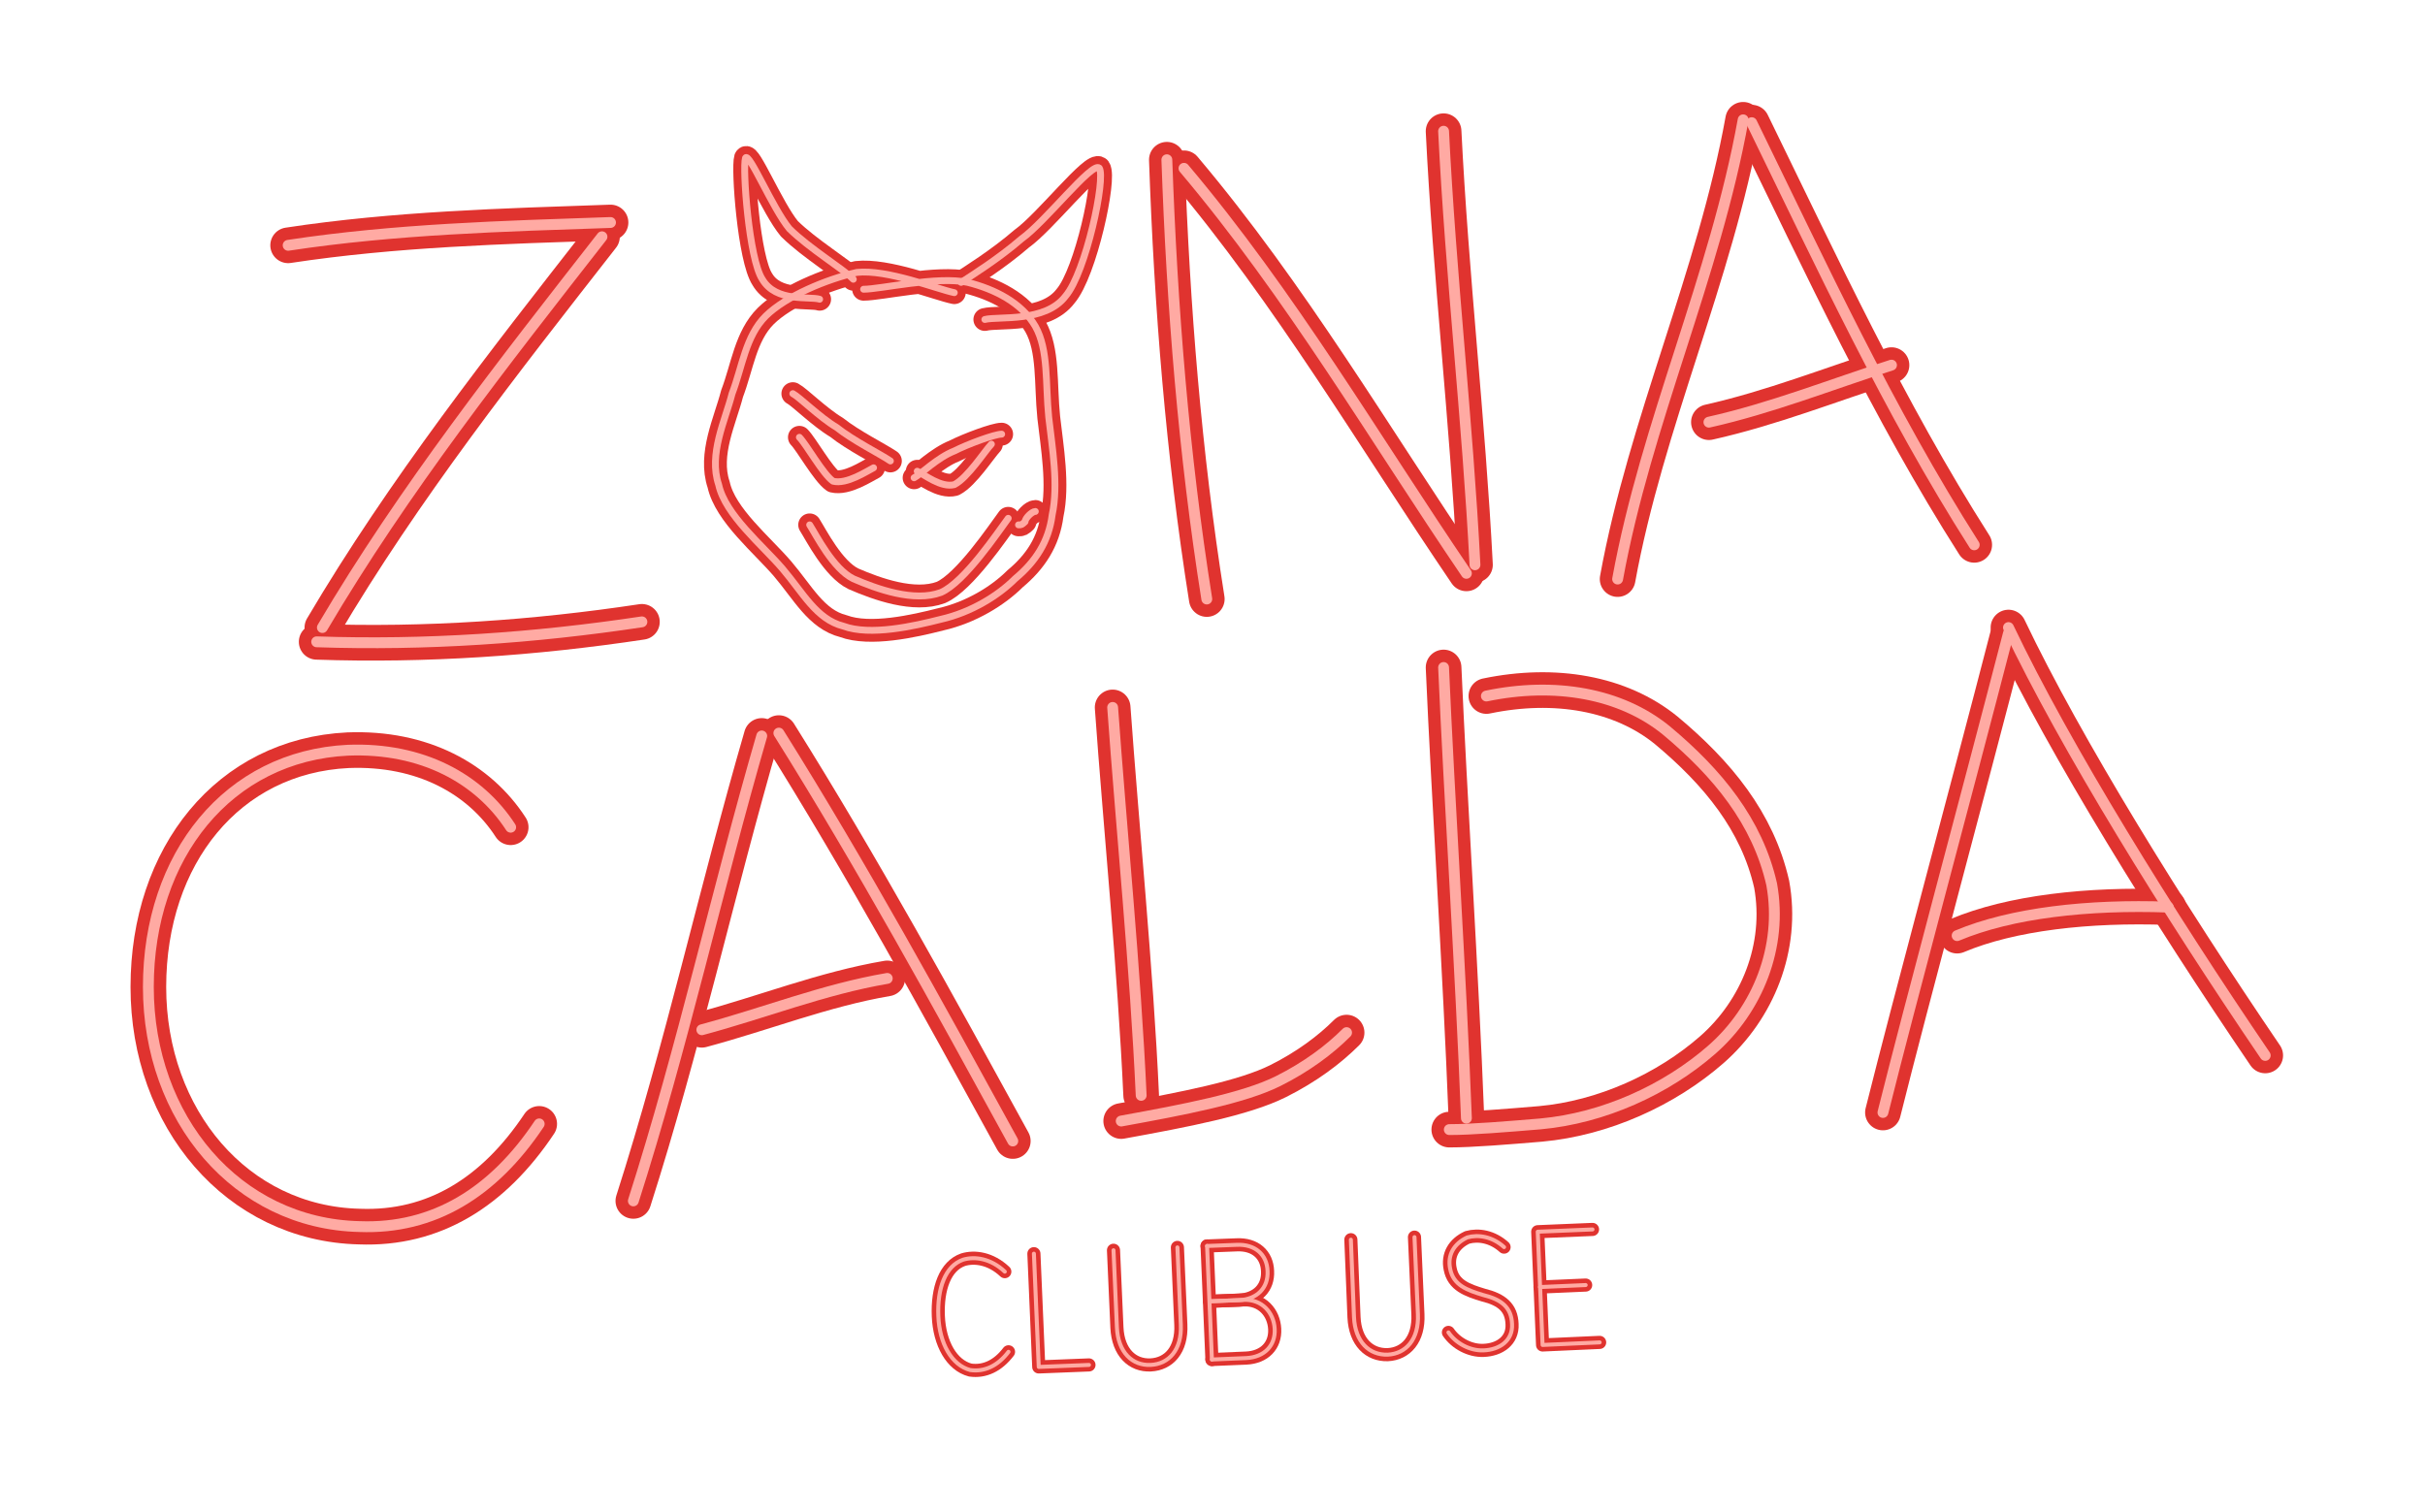
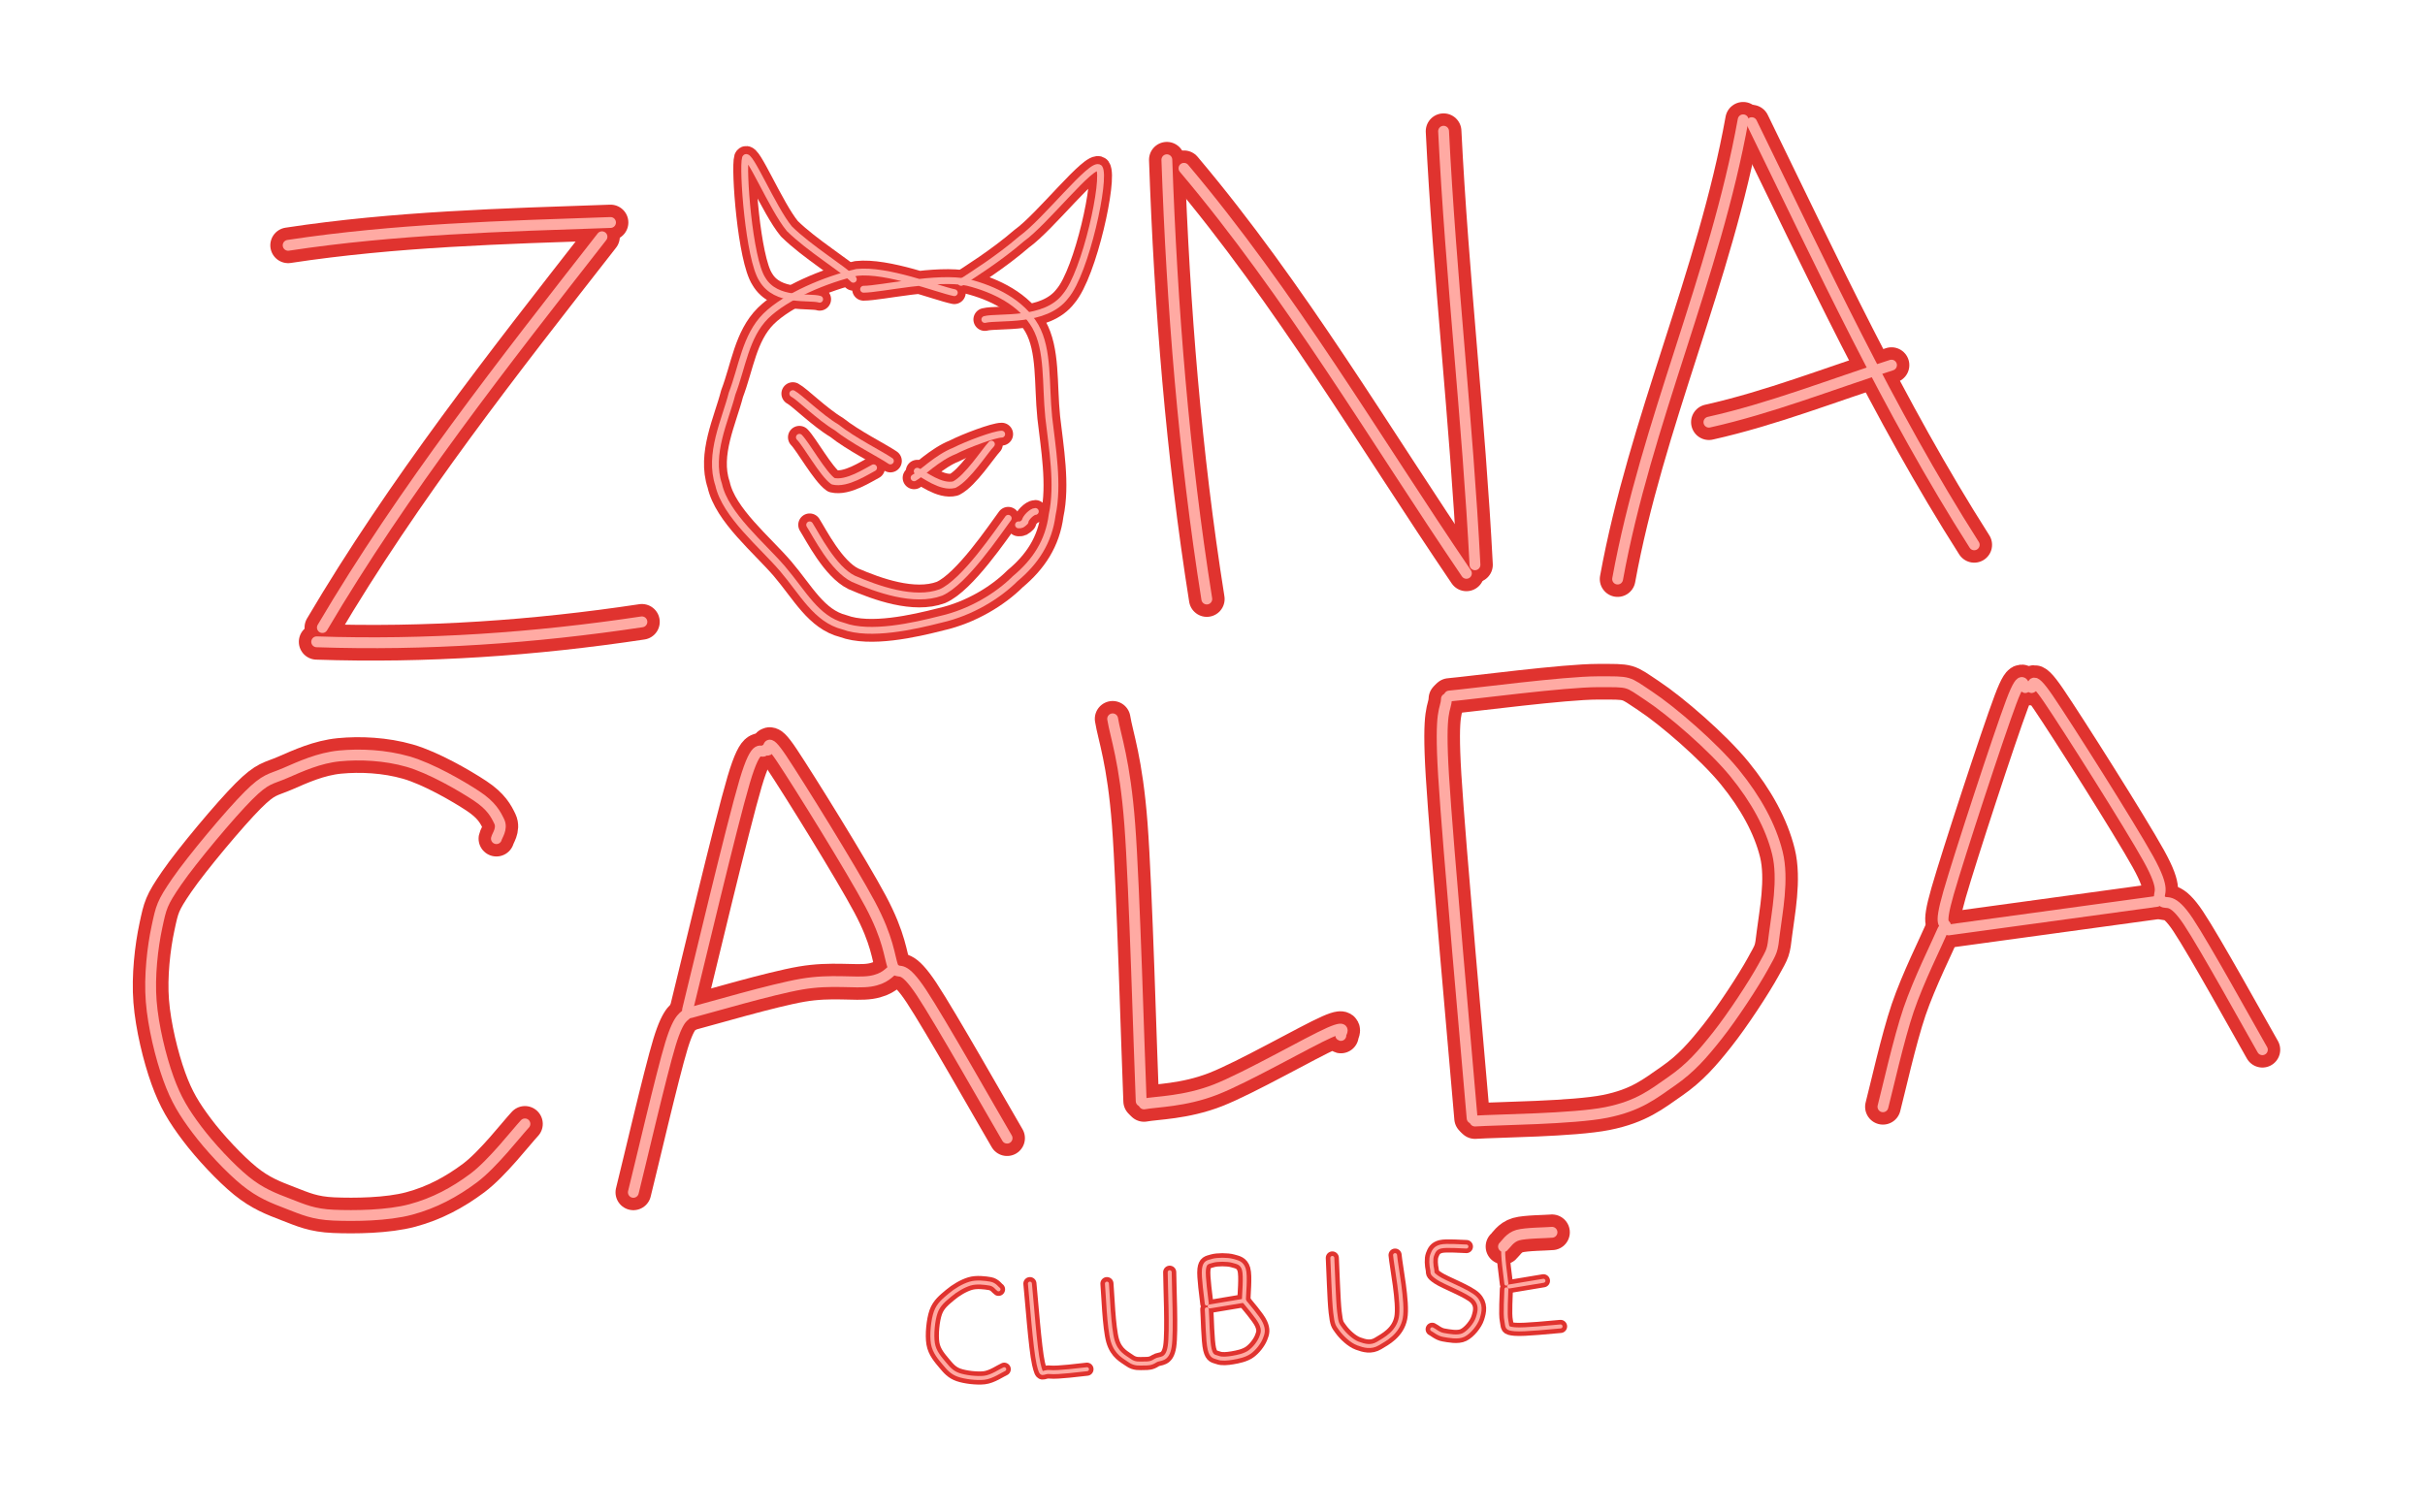
<svg xmlns="http://www.w3.org/2000/svg" viewBox="100 120 850 530" width="3400" height="2120" fill="none" stroke-linecap="round" stroke-linejoin="round">
  <g stroke="#e0332f" stroke-width="12.5">
    <path d="M201 206C238.5 200.3 276.2 199.3 314 198" />
    <path d="M311 203C276.4 247.3 241.6 291.5 213 340" />
    <path d="M211 345C249.2 346.3 287.2 343.7 325 338" />
    <path d="M509 176C510.8 227.6 514.9 279 523 330" />
    <path d="M515 179C552.4 223.3 581.6 273.3 614 321" />
    <path d="M606 166C608.5 216.7 614.4 267.3 617 318" />
    <path d="M667 323C677 268.1 701.1 217 711 162" />
    <path d="M714 163C738.5 213.1 761.9 263.8 792 311" />
    <path d="M699 268C720.9 263.1 741.7 254.8 763 248" />
-     <path d="M279 410C268 393 248 382 222 383C180 385 152 420 152 466C152 512 183 549 226 550C252 551 273 538 289 514" />
-     <path d="M322 541C339.2 487.3 351.3 432.1 367 378" />
-     <path d="M373 377C402.2 423.6 428.6 471.8 455 520" />
-     <path d="M346 481C367.7 475.2 388.7 466.8 411 463" />
-     <path d="M490 368C493 410 498 460 500 504" />
-     <path d="M493 513C515 509 536 505 548 499C558 494 566 488 572 482" />
-     <path d="M606 354C608 400 612 460 614 512" />
-     <path d="M621 364C645 359 668 363 684 376C702 391 716 408 721 430C725 452 716 474 700 488C684 502 662 512 640 514C628 515 616 516 608 516" />
-     <path d="M760 510C770 470 789 400 804 342" />
-     <path d="M804 340C824 382 860 440 894 490" />
-     <path d="M786 448C805 440 832 437 860 438" />
+     <path d="M782 445C782.2 443.0 779.2 446.2 783.0 433.0C786.8 419.8 800.5 378.0 805.0 366.0C809.5 354.0 809.2 361.8 810.0 361.0" />
+     <path d="M501 507C505.2 506.2 515.2 506.2 526.0 502.0C536.8 497.8 558.7 485.2 566.0 482.0C573.3 478.8 569.3 482.8 570.0 483.0" />
+     <path d="M857 435C856.3 432.7 859.5 432.7 853.0 421.0C846.5 409.3 824.8 375.0 818.0 365.0C811.2 355.0 813.0 361.7 812.0 361.0" />
+     <path d="M616 512C614.3 492.0 607.5 416.5 606.0 392.0C604.5 367.5 606.8 369.5 607.0 365.0" />
+     <path d="M893 488C888.7 480.5 872.8 451.7 867.0 443.0C861.2 434.3 859.5 437.2 858.0 436.0" />
+     <path d="M627 557C627.8 556.3 629.2 553.8 632.0 553.0C634.8 552.2 642.0 552.2 644.0 552.0" />
+     <path d="M414 460C415.5 461.3 416.5 458.2 423.0 468.0C429.5 477.8 448.0 510.5 453.0 519.0" />
+     <path d="M617 513C624.7 512.5 651.5 512.3 663.0 510.0C674.5 507.7 679.5 503.5 686.0 499.0C692.5 494.5 696.7 489.7 702.0 483.0C707.3 476.3 714.7 465.0 718.0 459.0C721.3 453.0 721.2 453.7 722.0 447.0C722.8 440.3 725.3 428.3 723.0 419.0C720.7 409.7 715.5 400.2 708.0 391.0C700.5 381.8 686.0 369.3 678.0 364.0C670.0 358.7 671.7 359.0 660.0 359.0C648.3 359.0 616.7 363.2 608.0 364.0" />
+     <path d="M856 436L783 446" />
+     <path d="M413 460C411.7 460.7 410.3 463.2 405.0 464.0C399.7 464.8 391.5 463.2 381.0 465.0C370.5 466.8 348.5 473.3 342.0 475.0" />
+     <path d="M341 474C344.3 460.7 356.5 409.2 361.0 394.0C365.5 378.8 366.8 384.8 368.0 383.0" />
+     <path d="M322 538C324.2 529.3 331.8 496.5 335.0 486.0C338.2 475.5 340.0 476.8 341.0 475.0" />
+     <path d="M369 383C369.8 383.5 368.0 377.0 374.0 386.0C380.0 395.0 398.5 424.8 405.0 437.0C411.5 449.2 411.7 455.3 413.0 459.0" />
+     <path d="M760 508C761.5 502.3 765.5 484.3 769.0 474.0C772.5 463.7 779.0 450.7 781.0 446.0" />
+     <path d="M274 414C274.2 413.0 276.2 410.5 275.0 408.0C273.8 405.5 272.3 402.5 267.0 399.0C261.7 395.5 251.0 389.3 243.0 387.0C235.0 384.7 226.2 384.3 219.0 385.0C211.8 385.7 205.3 388.7 200.0 391.0C194.7 393.3 193.3 392.7 187.0 399.0C180.7 405.3 167.3 421.3 162.0 429.0C156.7 436.7 156.5 438.0 155.0 445.0C153.5 452.0 152.3 462.2 153.0 471.0C153.7 479.8 156.3 490.5 159.0 498.0C161.7 505.5 164.5 510.0 169.0 516.0C173.5 522.0 180.7 529.7 186.0 534.0C191.3 538.3 195.8 540.0 201.0 542.0C206.2 544.0 209.8 545.7 217.0 546.0C224.2 546.3 235.8 546.2 244.0 544.0C252.2 541.8 259.3 538.0 266.0 533.0C272.7 528.0 281.0 517.2 284.0 514.0" />
+     <path d="M500 506C499.3 489.8 497.7 431.3 496.0 409.0C494.3 386.7 491.0 378.2 490.0 372.0" />
  </g>
  <g stroke="#e0332f" stroke-width="8">
    <path d="M402.7 221.4C408.6 221.4 428.6 216.7 439.2 219C448.7 221.4 458.1 226.1 462.9 234.4C467.6 242.7 466.4 254.5 467.6 266.3C468.8 276.9 471.1 289.9 468.8 300.5C467.6 309.9 462.9 317 455.8 322.9C449.9 328.8 440.4 334.7 429.8 337.1C420.4 339.5 405 343 395.6 339.5C386.1 337.1 381.4 327.7 374.3 319.4C367.2 311.1 354.2 300.5 351.9 289.9C348.3 279.2 354.2 267.4 356.6 258C360.2 248.6 361.3 237.9 368.4 230.8C375.5 223.8 389.7 217.9 400.3 215.5C410.9 214.3 428.6 221.4 434.5 222.6" />
    <path d="M387.3 224.9C383.8 223.8 372 226.1 367.2 217.9C362.5 210.8 360.2 178.9 361.3 175.4C362.5 173 370.8 193.1 376.7 200.2C383.8 207.2 395.6 214.3 399.1 217.9" />
    <path d="M445.2 232C449.9 230.8 466.4 233.2 473.5 223.8C480.6 215.5 487.7 182.4 485.3 178.9C482.9 176.5 466.4 197.8 458.1 203.7C449.9 210.8 440.4 216.7 436.9 219" />
    <path d="M377.9 258C380.2 259.2 387.3 266.3 393.2 269.8C399.1 274.5 408.6 279.2 412.1 281.6" />
    <path d="M380.2 273.3C382.6 275.7 388.5 286.3 392 288.7C396.8 289.9 403.8 285.2 406.2 284" />
    <path d="M451.1 272.2C448.7 272.2 439.2 275.7 434.5 278.1C428.6 280.4 422.7 286.3 420.4 287.5" />
    <path d="M447.5 275.7C445.2 278.1 439.2 287.5 434.5 289.9C429.8 291.1 423.9 286.3 421.5 285.2" />
    <path d="M383.8 304C386.1 307.6 392 319.4 399.1 322.9C407.4 326.5 420.4 331.2 429.8 327.7C438.1 324.1 449.9 306.4 453.4 301.7" />
    <path d="M457 304C458.1 304 458.1 304 459.3 302.9C459.3 301.7 461.7 299.3 462.9 299.3" />
  </g>
  <g stroke="#e0332f" stroke-width="4.6">
-     <path d="M452.2 565.8C447.2 561.1 441.6 560.4 437.6 561.6C431.3 563.8 428.5 571.7 428.9 581.4C429.3 591 433.6 598.6 440.1 600.3C445 601 449.7 598.9 453.5 593.9" />
-     <path d="M462.4 559.5L464.1 599.2L481.7 598.5" />
-     <path d="M490.3 558.3L491.5 585.4C491.9 594.1 496.9 598.8 503.3 598.5C509.7 598.2 514.3 593.2 513.9 584.4L512.7 557.3" />
-     <path d="M523.1 556.8L524.8 596.6" />
-     <path d="M523.1 556.8L533.5 556.4C539.9 556.1 544.1 559.8 544.3 565.6C544.6 571.4 540.7 575.5 534.3 575.8L524 576.2" />
-     <path d="M524 576.2L535.9 575.7C542.3 575.4 546.5 580.1 546.8 585.9C547.1 591.7 543.2 595.8 536.8 596.1L524.8 596.6" />
-     <path d="M573.5 554.6L574.6 581.8C575 590.5 580 595.1 586.4 594.9C592.8 594.6 597.4 589.5 597 580.8L595.8 553.7" />
-     <path d="M627.2 557.2C623.1 553.5 618.2 552.7 614.3 553.8C609.6 556 607.3 560 608.3 564.8C609.4 570.6 614.3 572.3 619.9 574C626.4 575.6 629.8 578.4 630 584.2C630.3 590 625.6 593.2 620 593.4C615.2 593.6 610.3 590.9 607.7 587.1" />
-     <path d="M658.2 551L639 551.8L640.7 591.5L660.7 590.6" />
-     <path d="M639.8 571.2L655.8 570.5" />
+     <path d="M644 552C641.8 552.2 633.8 552.2 631.0 553.0C628.2 553.8 627.5 554.2 627.0 557.0C626.5 559.8 627.8 567.8 628.0 570.0" />
+     <path d="M628 572C628.0 573.8 627.5 580.7 628.0 583.0C628.5 585.3 627.8 585.7 631.0 586.0C634.2 586.3 644.3 585.2 647.0 585.0" />
+     <path d="M567 561C567.2 564.2 567.5 575.8 568.0 580.0C568.5 584.2 568.7 584.2 570.0 586.0C571.3 587.8 573.8 590.2 576.0 591.0C578.2 591.8 580.5 592.5 583.0 591.0C585.5 589.5 590.0 587.2 591.0 582.0C592.0 576.8 589.3 563.7 589.0 560.0" />
+     <path d="M523 577C522.8 575.0 521.7 567.5 522.0 565.0C522.3 562.5 523.3 562.5 525.0 562.0C526.7 561.5 530.2 561.5 532.0 562.0C533.8 562.5 535.3 562.7 536.0 565.0C536.7 567.3 536.0 574.2 536.0 576.0" />
+     <path d="M629 571L641 569" />
+     <path d="M523 579C523.2 581.3 523.3 590.2 524.0 593.0C524.7 595.8 525.7 595.5 527.0 596.0C528.3 596.5 530.2 596.3 532.0 596.0C533.8 595.7 536.3 595.2 538.0 594.0C539.7 592.8 541.3 590.7 542.0 589.0C542.7 587.3 543.0 586.2 542.0 584.0C541.0 581.8 537.0 577.3 536.0 576.0" />
+     <path d="M602 586C602.7 586.3 604.2 587.7 606.0 588.0C607.8 588.3 611.0 589.0 613.0 588.0C615.0 587.0 617.3 584.2 618.0 582.0C618.7 579.8 619.3 577.3 617.0 575.0C614.7 572.7 606.5 569.7 604.0 568.0C601.5 566.3 602.3 566.3 602.0 565.0C601.7 563.7 601.5 561.3 602.0 560.0C602.5 558.7 603.0 557.5 605.0 557.0C607.0 556.5 612.5 557.0 614.0 557.0" />
+     <path d="M450 572C449.5 571.7 448.7 570.3 447.0 570.0C445.3 569.7 442.3 569.3 440.0 570.0C437.7 570.7 435.0 572.3 433.0 574.0C431.0 575.7 429.0 577.2 428.0 580.0C427.0 582.8 426.5 588.0 427.0 591.0C427.5 594.0 429.5 596.2 431.0 598.0C432.5 599.8 433.7 601.2 436.0 602.0C438.3 602.8 442.3 603.3 445.0 603.0C447.7 602.7 450.8 600.5 452.0 600.0" />
+     <path d="M524 578L536 576" />
+     <path d="M510 566C510.0 570.3 510.8 586.8 510.0 592.0C509.2 597.2 506.5 596.0 505.0 597.0C503.5 598.0 502.5 598.0 501.0 598.0C499.5 598.0 497.8 598.3 496.0 597.0C494.2 595.7 491.3 594.5 490.0 590.0C488.7 585.5 488.3 573.3 488.0 570.0" />
+     <path d="M481 600C478.8 600.2 470.8 601.3 468.0 601.0C465.2 600.7 465.2 603.2 464.0 598.0C462.8 592.8 461.5 574.7 461.0 570.0" />
  </g>
  <g stroke="#ffaaa3" stroke-width="3.8">
    <path d="M201 206C238.5 200.3 276.2 199.3 314 198" />
    <path d="M311 203C276.4 247.3 241.6 291.5 213 340" />
    <path d="M211 345C249.2 346.3 287.2 343.7 325 338" />
    <path d="M509 176C510.8 227.6 514.9 279 523 330" />
    <path d="M515 179C552.4 223.3 581.6 273.3 614 321" />
    <path d="M606 166C608.5 216.7 614.4 267.3 617 318" />
    <path d="M667 323C677 268.1 701.1 217 711 162" />
    <path d="M714 163C738.5 213.1 761.9 263.8 792 311" />
    <path d="M699 268C720.9 263.1 741.7 254.8 763 248" />
-     <path d="M279 410C268 393 248 382 222 383C180 385 152 420 152 466C152 512 183 549 226 550C252 551 273 538 289 514" />
-     <path d="M322 541C339.2 487.3 351.3 432.1 367 378" />
-     <path d="M373 377C402.2 423.6 428.6 471.8 455 520" />
-     <path d="M346 481C367.7 475.2 388.7 466.8 411 463" />
-     <path d="M490 368C493 410 498 460 500 504" />
-     <path d="M493 513C515 509 536 505 548 499C558 494 566 488 572 482" />
-     <path d="M606 354C608 400 612 460 614 512" />
-     <path d="M621 364C645 359 668 363 684 376C702 391 716 408 721 430C725 452 716 474 700 488C684 502 662 512 640 514C628 515 616 516 608 516" />
-     <path d="M760 510C770 470 789 400 804 342" />
-     <path d="M804 340C824 382 860 440 894 490" />
-     <path d="M786 448C805 440 832 437 860 438" />
+     <path d="M782 445C782.2 443.0 779.2 446.2 783.0 433.0C786.8 419.8 800.5 378.0 805.0 366.0C809.5 354.0 809.2 361.8 810.0 361.0" />
+     <path d="M501 507C505.2 506.2 515.2 506.2 526.0 502.0C536.8 497.8 558.7 485.2 566.0 482.0C573.3 478.8 569.3 482.8 570.0 483.0" />
+     <path d="M857 435C856.3 432.7 859.5 432.7 853.0 421.0C846.5 409.3 824.8 375.0 818.0 365.0C811.2 355.0 813.0 361.7 812.0 361.0" />
+     <path d="M616 512C614.3 492.0 607.5 416.5 606.0 392.0C604.5 367.5 606.8 369.5 607.0 365.0" />
+     <path d="M893 488C888.7 480.5 872.8 451.7 867.0 443.0C861.2 434.3 859.5 437.2 858.0 436.0" />
+     <path d="M627 557C627.8 556.3 629.2 553.8 632.0 553.0C634.8 552.2 642.0 552.2 644.0 552.0" />
+     <path d="M414 460C415.5 461.3 416.5 458.2 423.0 468.0C429.5 477.8 448.0 510.5 453.0 519.0" />
+     <path d="M617 513C624.7 512.5 651.5 512.3 663.0 510.0C674.5 507.7 679.5 503.5 686.0 499.0C692.5 494.5 696.7 489.7 702.0 483.0C707.3 476.3 714.7 465.0 718.0 459.0C721.3 453.0 721.2 453.7 722.0 447.0C722.8 440.3 725.3 428.3 723.0 419.0C720.7 409.7 715.5 400.2 708.0 391.0C700.5 381.8 686.0 369.3 678.0 364.0C670.0 358.7 671.7 359.0 660.0 359.0C648.3 359.0 616.7 363.2 608.0 364.0" />
+     <path d="M856 436L783 446" />
+     <path d="M413 460C411.7 460.7 410.3 463.2 405.0 464.0C399.7 464.8 391.5 463.2 381.0 465.0C370.5 466.8 348.5 473.3 342.0 475.0" />
+     <path d="M341 474C344.3 460.7 356.5 409.2 361.0 394.0C365.5 378.8 366.8 384.8 368.0 383.0" />
+     <path d="M322 538C324.2 529.3 331.8 496.5 335.0 486.0C338.2 475.5 340.0 476.8 341.0 475.0" />
+     <path d="M369 383C369.8 383.5 368.0 377.0 374.0 386.0C380.0 395.0 398.5 424.8 405.0 437.0C411.5 449.2 411.7 455.3 413.0 459.0" />
+     <path d="M760 508C761.5 502.3 765.5 484.3 769.0 474.0C772.5 463.7 779.0 450.7 781.0 446.0" />
+     <path d="M274 414C274.2 413.0 276.2 410.5 275.0 408.0C273.8 405.5 272.3 402.5 267.0 399.0C261.7 395.5 251.0 389.3 243.0 387.0C235.0 384.7 226.2 384.3 219.0 385.0C211.8 385.7 205.3 388.7 200.0 391.0C194.7 393.3 193.3 392.7 187.0 399.0C180.7 405.3 167.3 421.3 162.0 429.0C156.7 436.7 156.5 438.0 155.0 445.0C153.5 452.0 152.3 462.2 153.0 471.0C153.7 479.8 156.3 490.5 159.0 498.0C161.7 505.5 164.5 510.0 169.0 516.0C173.5 522.0 180.7 529.7 186.0 534.0C191.3 538.3 195.8 540.0 201.0 542.0C206.2 544.0 209.8 545.7 217.0 546.0C224.2 546.3 235.8 546.2 244.0 544.0C252.2 541.8 259.3 538.0 266.0 533.0C272.7 528.0 281.0 517.2 284.0 514.0" />
+     <path d="M500 506C499.3 489.8 497.7 431.3 496.0 409.0C494.3 386.7 491.0 378.2 490.0 372.0" />
  </g>
  <g stroke="#ffaaa3" stroke-width="2.4">
    <path d="M402.7 221.4C408.6 221.4 428.6 216.7 439.2 219C448.7 221.4 458.1 226.1 462.9 234.4C467.6 242.7 466.4 254.5 467.6 266.3C468.8 276.9 471.1 289.9 468.8 300.5C467.6 309.9 462.9 317 455.8 322.9C449.9 328.8 440.4 334.7 429.8 337.1C420.4 339.5 405 343 395.6 339.5C386.1 337.1 381.4 327.7 374.3 319.4C367.2 311.1 354.2 300.5 351.9 289.9C348.3 279.2 354.2 267.4 356.6 258C360.2 248.6 361.3 237.9 368.4 230.8C375.5 223.8 389.7 217.9 400.3 215.5C410.9 214.3 428.6 221.4 434.5 222.6" />
    <path d="M387.3 224.9C383.8 223.8 372 226.1 367.2 217.9C362.5 210.8 360.2 178.9 361.3 175.4C362.5 173 370.8 193.1 376.7 200.2C383.8 207.2 395.6 214.3 399.1 217.9" />
    <path d="M445.2 232C449.9 230.8 466.4 233.2 473.5 223.8C480.6 215.5 487.7 182.4 485.3 178.9C482.9 176.5 466.4 197.8 458.1 203.7C449.9 210.8 440.4 216.7 436.9 219" />
    <path d="M377.9 258C380.2 259.2 387.3 266.3 393.2 269.8C399.1 274.5 408.6 279.2 412.1 281.6" />
    <path d="M380.2 273.3C382.6 275.7 388.5 286.3 392 288.7C396.8 289.9 403.8 285.2 406.2 284" />
    <path d="M451.1 272.2C448.7 272.2 439.2 275.7 434.5 278.1C428.6 280.4 422.7 286.3 420.4 287.5" />
    <path d="M447.5 275.7C445.2 278.1 439.2 287.5 434.5 289.9C429.8 291.1 423.9 286.3 421.5 285.2" />
    <path d="M383.8 304C386.1 307.6 392 319.4 399.1 322.9C407.4 326.5 420.4 331.2 429.8 327.7C438.1 324.1 449.9 306.4 453.4 301.7" />
    <path d="M457 304C458.1 304 458.1 304 459.3 302.9C459.3 301.7 461.7 299.3 462.9 299.3" />
  </g>
  <g stroke="#ffaaa3" stroke-width="1.4">
-     <path d="M452.2 565.8C447.2 561.1 441.6 560.4 437.6 561.6C431.3 563.8 428.5 571.7 428.9 581.4C429.3 591 433.6 598.6 440.1 600.3C445 601 449.7 598.9 453.5 593.9" />
-     <path d="M462.4 559.5L464.1 599.2L481.7 598.5" />
-     <path d="M490.3 558.3L491.5 585.4C491.9 594.1 496.9 598.8 503.3 598.5C509.7 598.2 514.3 593.2 513.9 584.4L512.7 557.3" />
-     <path d="M523.1 556.8L524.8 596.6" />
-     <path d="M523.1 556.8L533.5 556.4C539.9 556.1 544.1 559.8 544.3 565.6C544.6 571.4 540.7 575.5 534.3 575.8L524 576.2" />
-     <path d="M524 576.2L535.9 575.7C542.3 575.4 546.5 580.1 546.8 585.9C547.1 591.7 543.2 595.8 536.8 596.1L524.8 596.6" />
-     <path d="M573.5 554.6L574.6 581.8C575 590.5 580 595.1 586.4 594.9C592.8 594.6 597.4 589.5 597 580.8L595.8 553.7" />
-     <path d="M627.2 557.2C623.1 553.5 618.2 552.7 614.3 553.8C609.6 556 607.3 560 608.3 564.8C609.4 570.6 614.3 572.3 619.9 574C626.4 575.6 629.8 578.4 630 584.2C630.3 590 625.6 593.2 620 593.4C615.2 593.6 610.3 590.9 607.7 587.1" />
-     <path d="M658.2 551L639 551.8L640.7 591.5L660.7 590.6" />
-     <path d="M639.8 571.2L655.8 570.5" />
+     <path d="M644 552C641.8 552.2 633.8 552.2 631.0 553.0C628.2 553.8 627.5 554.2 627.0 557.0C626.5 559.8 627.8 567.8 628.0 570.0" />
+     <path d="M628 572C628.0 573.8 627.5 580.7 628.0 583.0C628.5 585.3 627.8 585.7 631.0 586.0C634.2 586.3 644.3 585.2 647.0 585.0" />
+     <path d="M567 561C567.2 564.2 567.5 575.8 568.0 580.0C568.5 584.2 568.7 584.2 570.0 586.0C571.3 587.8 573.8 590.2 576.0 591.0C578.2 591.8 580.5 592.5 583.0 591.0C585.5 589.5 590.0 587.2 591.0 582.0C592.0 576.8 589.3 563.7 589.0 560.0" />
+     <path d="M523 577C522.8 575.0 521.7 567.5 522.0 565.0C522.3 562.5 523.3 562.5 525.0 562.0C526.7 561.5 530.2 561.5 532.0 562.0C533.8 562.5 535.3 562.7 536.0 565.0C536.7 567.3 536.0 574.2 536.0 576.0" />
+     <path d="M629 571L641 569" />
+     <path d="M523 579C523.2 581.3 523.3 590.2 524.0 593.0C524.7 595.8 525.7 595.5 527.0 596.0C528.3 596.5 530.2 596.3 532.0 596.0C533.8 595.7 536.3 595.2 538.0 594.0C539.7 592.8 541.3 590.7 542.0 589.0C542.7 587.3 543.0 586.2 542.0 584.0C541.0 581.8 537.0 577.3 536.0 576.0" />
+     <path d="M602 586C602.7 586.3 604.2 587.7 606.0 588.0C607.8 588.3 611.0 589.0 613.0 588.0C615.0 587.0 617.3 584.2 618.0 582.0C618.7 579.8 619.3 577.3 617.0 575.0C614.7 572.7 606.5 569.7 604.0 568.0C601.5 566.3 602.3 566.3 602.0 565.0C601.7 563.7 601.5 561.3 602.0 560.0C602.5 558.7 603.0 557.5 605.0 557.0C607.0 556.5 612.5 557.0 614.0 557.0" />
+     <path d="M450 572C449.5 571.7 448.7 570.3 447.0 570.0C445.3 569.7 442.3 569.3 440.0 570.0C437.7 570.7 435.0 572.3 433.0 574.0C431.0 575.7 429.0 577.2 428.0 580.0C427.0 582.8 426.5 588.0 427.0 591.0C427.5 594.0 429.5 596.2 431.0 598.0C432.5 599.8 433.7 601.2 436.0 602.0C438.3 602.8 442.3 603.3 445.0 603.0C447.7 602.7 450.8 600.5 452.0 600.0" />
+     <path d="M524 578L536 576" />
+     <path d="M510 566C510.0 570.3 510.8 586.8 510.0 592.0C509.2 597.2 506.5 596.0 505.0 597.0C503.5 598.0 502.5 598.0 501.0 598.0C499.5 598.0 497.8 598.3 496.0 597.0C494.2 595.7 491.3 594.5 490.0 590.0C488.7 585.5 488.3 573.3 488.0 570.0" />
+     <path d="M481 600C478.8 600.2 470.8 601.3 468.0 601.0C465.2 600.7 465.2 603.2 464.0 598.0C462.8 592.8 461.5 574.7 461.0 570.0" />
  </g>
</svg>
